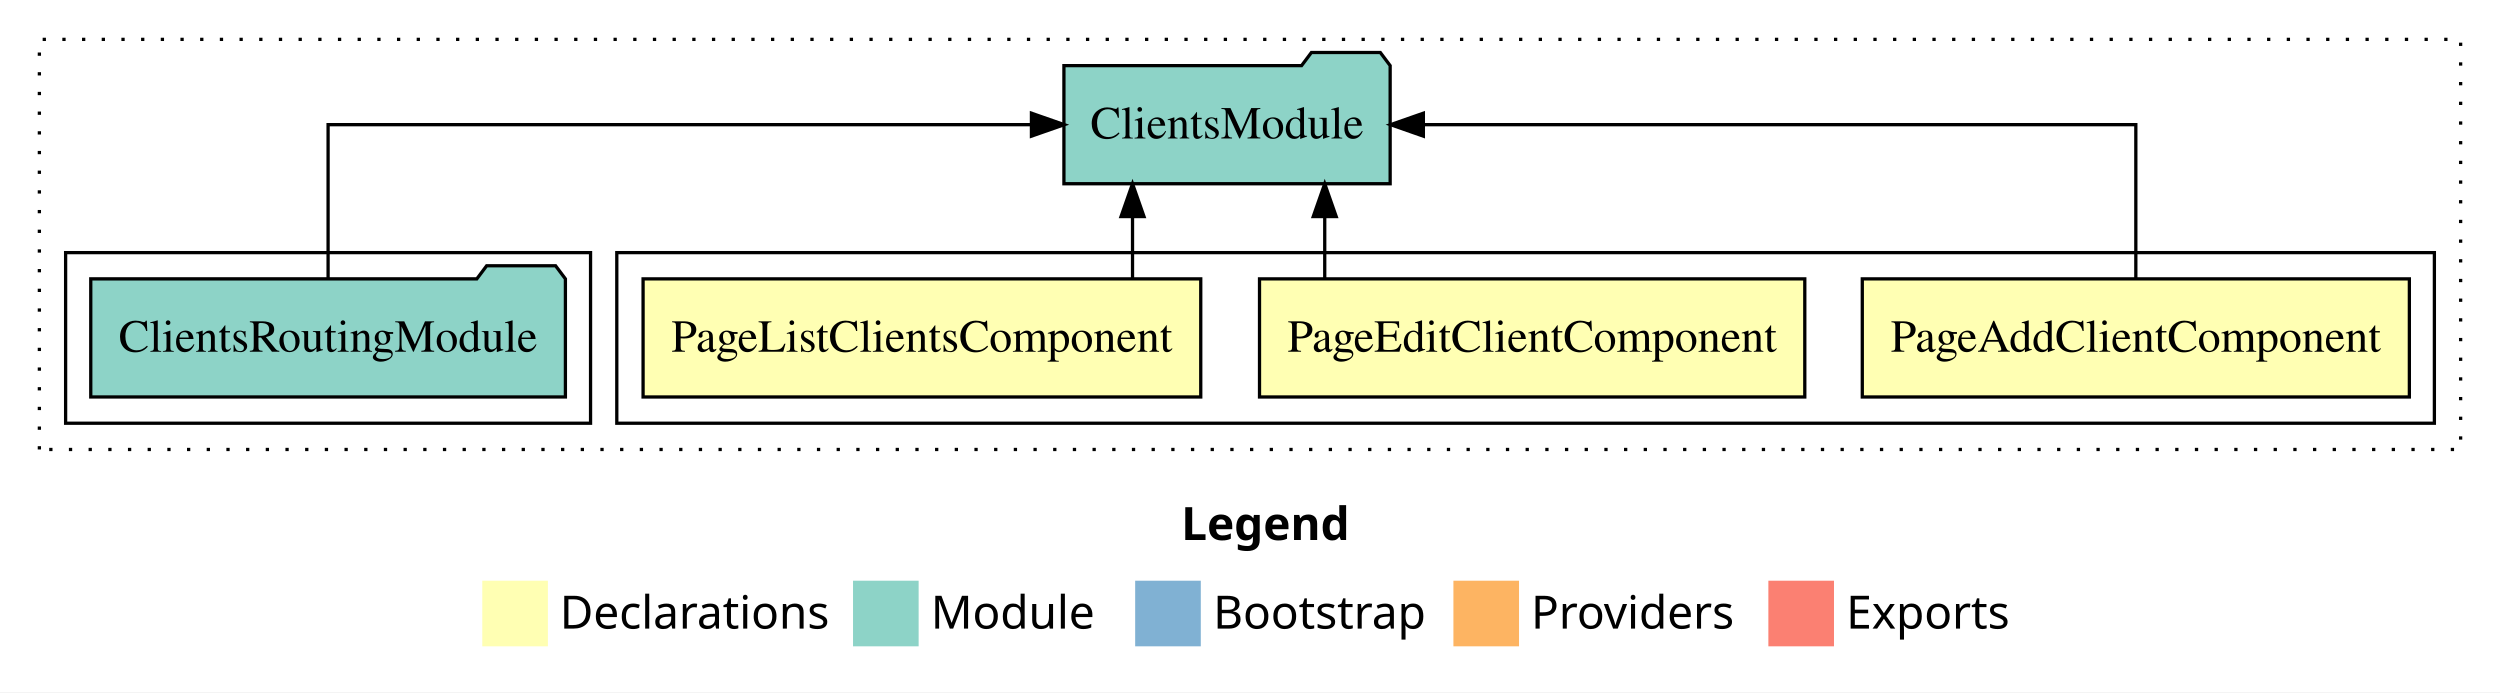
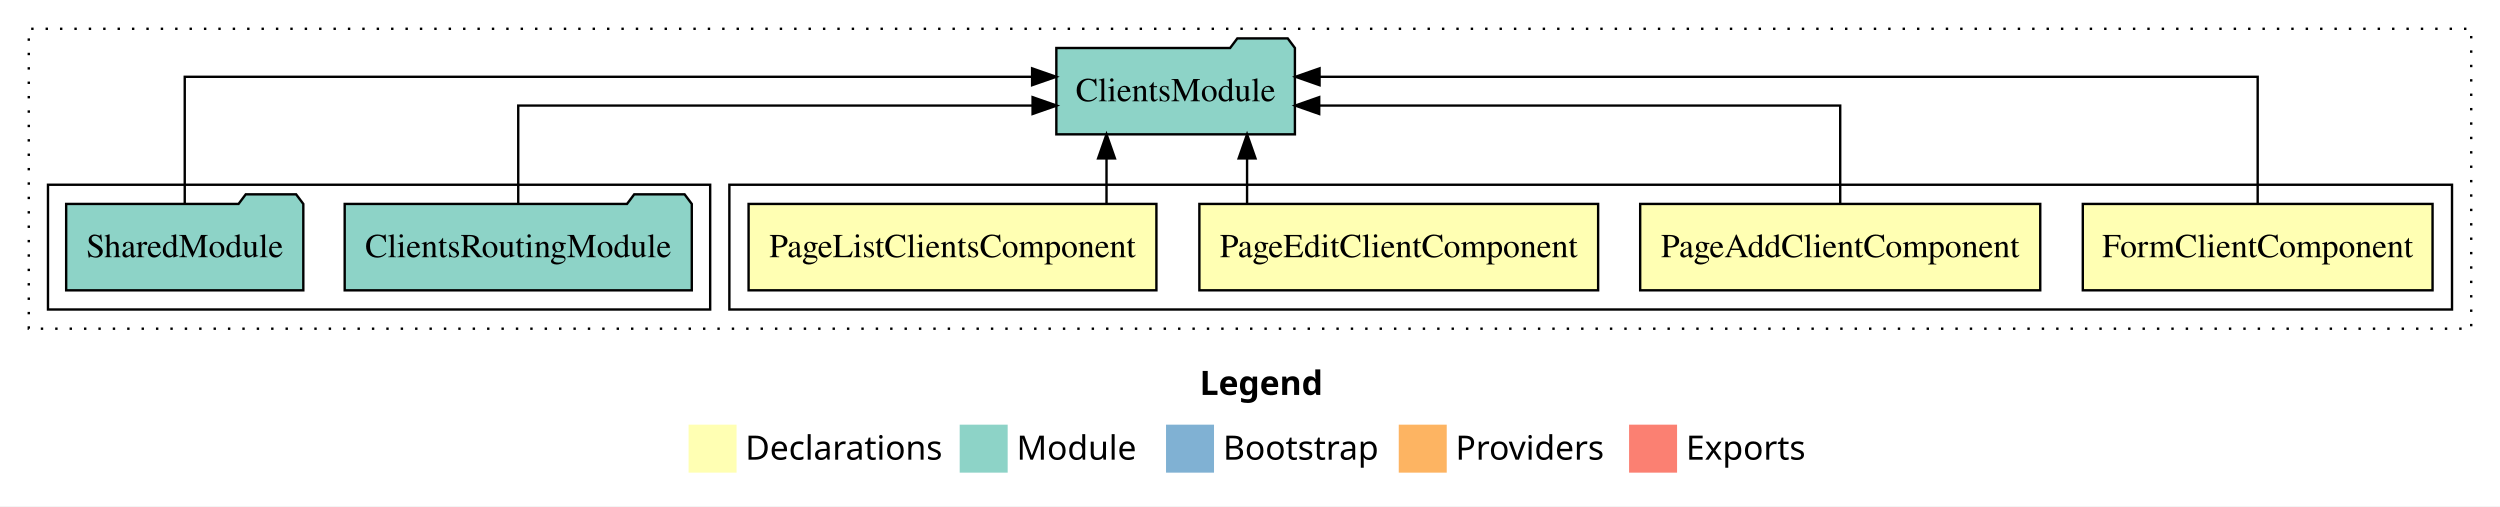
- <svg xmlns="http://www.w3.org/2000/svg" width="762pt" height="211pt" viewBox="0.00 0.00 762.00 211.00">
+ <svg xmlns="http://www.w3.org/2000/svg" width="1042pt" height="211pt" viewBox="0.00 0.00 1042.00 211.00">
  <g id="graph0" class="graph" transform="scale(1 1) rotate(0) translate(4 207)">
-     <polygon fill="#ffffff" stroke="transparent" points="-4,4 -4,-207 758,-207 758,4 -4,4" />
-     <text text-anchor="start" x="356.009" y="-42.4" font-family="sans-serif" font-weight="bold" font-size="14.00" fill="#000000">Legend</text>
-     <polygon fill="#ffffb3" stroke="transparent" points="143,-10 143,-30 163,-30 163,-10 143,-10" />
-     <text text-anchor="start" x="166.629" y="-15.4" font-family="sans-serif" font-size="14.00" fill="#000000">  Declarations</text>
-     <polygon fill="#8dd3c7" stroke="transparent" points="256,-10 256,-30 276,-30 276,-10 256,-10" />
-     <text text-anchor="start" x="279.725" y="-15.4" font-family="sans-serif" font-size="14.00" fill="#000000">  Module</text>
-     <polygon fill="#80b1d3" stroke="transparent" points="342,-10 342,-30 362,-30 362,-10 342,-10" />
-     <text text-anchor="start" x="365.781" y="-15.4" font-family="sans-serif" font-size="14.00" fill="#000000">  Bootstrap</text>
-     <polygon fill="#fdb462" stroke="transparent" points="439,-10 439,-30 459,-30 459,-10 439,-10" />
-     <text text-anchor="start" x="462.673" y="-15.4" font-family="sans-serif" font-size="14.00" fill="#000000">  Providers</text>
-     <polygon fill="#fb8072" stroke="transparent" points="535,-10 535,-30 555,-30 555,-10 535,-10" />
-     <text text-anchor="start" x="558.726" y="-15.4" font-family="sans-serif" font-size="14.00" fill="#000000">  Exports</text>
+     <polygon fill="#ffffff" stroke="transparent" points="-4,4 -4,-207 1038,-207 1038,4 -4,4" />
+     <text text-anchor="start" x="496.009" y="-42.4" font-family="sans-serif" font-weight="bold" font-size="14.00" fill="#000000">Legend</text>
+     <polygon fill="#ffffb3" stroke="transparent" points="283,-10 283,-30 303,-30 303,-10 283,-10" />
+     <text text-anchor="start" x="306.629" y="-15.4" font-family="sans-serif" font-size="14.00" fill="#000000">  Declarations</text>
+     <polygon fill="#8dd3c7" stroke="transparent" points="396,-10 396,-30 416,-30 416,-10 396,-10" />
+     <text text-anchor="start" x="419.725" y="-15.4" font-family="sans-serif" font-size="14.00" fill="#000000">  Module</text>
+     <polygon fill="#80b1d3" stroke="transparent" points="482,-10 482,-30 502,-30 502,-10 482,-10" />
+     <text text-anchor="start" x="505.781" y="-15.4" font-family="sans-serif" font-size="14.00" fill="#000000">  Bootstrap</text>
+     <polygon fill="#fdb462" stroke="transparent" points="579,-10 579,-30 599,-30 599,-10 579,-10" />
+     <text text-anchor="start" x="602.673" y="-15.4" font-family="sans-serif" font-size="14.00" fill="#000000">  Providers</text>
+     <polygon fill="#fb8072" stroke="transparent" points="675,-10 675,-30 695,-30 695,-10 675,-10" />
+     <text text-anchor="start" x="698.726" y="-15.4" font-family="sans-serif" font-size="14.00" fill="#000000">  Exports</text>
    <g id="clust1" class="cluster">
-       <polygon fill="none" stroke="#000000" stroke-dasharray="1,5" points="8,-70 8,-195 746,-195 746,-70 8,-70" />
+       <polygon fill="none" stroke="#000000" stroke-dasharray="1,5" points="8,-70 8,-195 1026,-195 1026,-70 8,-70" />
    </g>
    <g id="clust2" class="cluster">
-       <polygon fill="none" stroke="#000000" points="184,-78 184,-130 738,-130 738,-78 184,-78" />
+       <polygon fill="none" stroke="#000000" points="300,-78 300,-130 1018,-130 1018,-78 300,-78" />
    </g>
-     <g id="clust6" class="cluster">
-       <polygon fill="none" stroke="#000000" points="16,-78 16,-130 176,-130 176,-78 16,-78" />
+     <g id="clust7" class="cluster">
+       <polygon fill="none" stroke="#000000" points="16,-78 16,-130 292,-130 292,-78 16,-78" />
    </g>
    <g id="node1" class="node">
-       <polygon fill="#ffffb3" stroke="#000000" points="730.374,-122 563.626,-122 563.626,-86 730.374,-86 730.374,-122" />
-       <text text-anchor="middle" x="647" y="-99.8" font-family="Times,serif" font-size="14.00" fill="#000000">PageAddClientComponent</text>
+       <polygon fill="#ffffb3" stroke="#000000" points="1009.889,-122 864.111,-122 864.111,-86 1009.889,-86 1009.889,-122" />
+       <text text-anchor="middle" x="937" y="-99.8" font-family="Times,serif" font-size="14.00" fill="#000000">FormClientComponent</text>
+     </g>
+     <g id="node5" class="node">
+       <polygon fill="#8dd3c7" stroke="#000000" points="535.718,-187 532.718,-191 511.718,-191 508.718,-187 436.282,-187 436.282,-151 535.718,-151 535.718,-187" />
+       <text text-anchor="middle" x="486" y="-164.8" font-family="Times,serif" font-size="14.00" fill="#000000">ClientsModule</text>
+     </g>
+     <g id="edge1" class="edge">
+       <path fill="none" stroke="#000000" d="M937,-122.284C937,-143.321 937,-175 937,-175 937,-175 545.988,-175 545.988,-175" />
+       <polygon fill="#000000" stroke="#000000" points="545.988,-171.5 535.988,-175 545.988,-178.5 545.988,-171.5" />
+     </g>
+     <g id="node2" class="node">
+       <polygon fill="#ffffb3" stroke="#000000" points="846.374,-122 679.626,-122 679.626,-86 846.374,-86 846.374,-122" />
+       <text text-anchor="middle" x="763" y="-99.8" font-family="Times,serif" font-size="14.00" fill="#000000">PageAddClientComponent</text>
+     </g>
+     <g id="edge2" class="edge">
+       <path fill="none" stroke="#000000" d="M763,-122.022C763,-139.373 763,-163 763,-163 763,-163 545.842,-163 545.842,-163" />
+       <polygon fill="#000000" stroke="#000000" points="545.842,-159.5 535.842,-163 545.842,-166.5 545.842,-159.5" />
+     </g>
+     <g id="node3" class="node">
+       <polygon fill="#ffffb3" stroke="#000000" points="662.101,-122 495.899,-122 495.899,-86 662.101,-86 662.101,-122" />
+       <text text-anchor="middle" x="579" y="-99.8" font-family="Times,serif" font-size="14.00" fill="#000000">PageEditClientComponent</text>
+     </g>
+     <g id="edge3" class="edge">
+       <path fill="none" stroke="#000000" d="M515.779,-122.106C515.779,-122.106 515.779,-140.991 515.779,-140.991" />
+       <polygon fill="#000000" stroke="#000000" points="512.279,-140.991 515.779,-150.991 519.279,-140.991 512.279,-140.991" />
    </g>
    <g id="node4" class="node">
-       <polygon fill="#8dd3c7" stroke="#000000" points="419.718,-187 416.718,-191 395.718,-191 392.718,-187 320.282,-187 320.282,-151 419.718,-151 419.718,-187" />
-       <text text-anchor="middle" x="370" y="-164.8" font-family="Times,serif" font-size="14.00" fill="#000000">ClientsModule</text>
-     </g>
-     <g id="edge1" class="edge">
-       <path fill="none" stroke="#000000" d="M647,-122.106C647,-141.339 647,-169 647,-169 647,-169 429.842,-169 429.842,-169" />
-       <polygon fill="#000000" stroke="#000000" points="429.842,-165.5 419.842,-169 429.842,-172.5 429.842,-165.5" />
-     </g>
-     <g id="node2" class="node">
-       <polygon fill="#ffffb3" stroke="#000000" points="546.101,-122 379.899,-122 379.899,-86 546.101,-86 546.101,-122" />
-       <text text-anchor="middle" x="463" y="-99.8" font-family="Times,serif" font-size="14.00" fill="#000000">PageEditClientComponent</text>
-     </g>
-     <g id="edge2" class="edge">
-       <path fill="none" stroke="#000000" d="M399.779,-122.106C399.779,-122.106 399.779,-140.991 399.779,-140.991" />
-       <polygon fill="#000000" stroke="#000000" points="396.279,-140.991 399.779,-150.991 403.279,-140.991 396.279,-140.991" />
-     </g>
-     <g id="node3" class="node">
-       <polygon fill="#ffffb3" stroke="#000000" points="361.99,-122 192.01,-122 192.01,-86 361.99,-86 361.99,-122" />
-       <text text-anchor="middle" x="277" y="-99.8" font-family="Times,serif" font-size="14.00" fill="#000000">PageListClientsComponent</text>
-     </g>
-     <g id="edge3" class="edge">
-       <path fill="none" stroke="#000000" d="M341.193,-122.106C341.193,-122.106 341.193,-140.991 341.193,-140.991" />
-       <polygon fill="#000000" stroke="#000000" points="337.693,-140.991 341.193,-150.991 344.693,-140.991 337.693,-140.991" />
-     </g>
-     <g id="node5" class="node">
-       <polygon fill="#8dd3c7" stroke="#000000" points="168.336,-122 165.336,-126 144.336,-126 141.336,-122 23.664,-122 23.664,-86 168.336,-86 168.336,-122" />
-       <text text-anchor="middle" x="96" y="-99.8" font-family="Times,serif" font-size="14.00" fill="#000000">ClientsRoutingModule</text>
+       <polygon fill="#ffffb3" stroke="#000000" points="477.99,-122 308.01,-122 308.01,-86 477.99,-86 477.99,-122" />
+       <text text-anchor="middle" x="393" y="-99.8" font-family="Times,serif" font-size="14.00" fill="#000000">PageListClientsComponent</text>
    </g>
    <g id="edge4" class="edge">
-       <path fill="none" stroke="#000000" d="M96,-122.106C96,-141.339 96,-169 96,-169 96,-169 310.381,-169 310.381,-169" />
-       <polygon fill="#000000" stroke="#000000" points="310.381,-172.5 320.381,-169 310.381,-165.5 310.381,-172.5" />
+       <path fill="none" stroke="#000000" d="M457.193,-122.106C457.193,-122.106 457.193,-140.991 457.193,-140.991" />
+       <polygon fill="#000000" stroke="#000000" points="453.693,-140.991 457.193,-150.991 460.693,-140.991 453.693,-140.991" />
+     </g>
+     <g id="node6" class="node">
+       <polygon fill="#8dd3c7" stroke="#000000" points="284.336,-122 281.336,-126 260.336,-126 257.336,-122 139.664,-122 139.664,-86 284.336,-86 284.336,-122" />
+       <text text-anchor="middle" x="212" y="-99.8" font-family="Times,serif" font-size="14.00" fill="#000000">ClientsRoutingModule</text>
+     </g>
+     <g id="edge5" class="edge">
+       <path fill="none" stroke="#000000" d="M212,-122.022C212,-139.373 212,-163 212,-163 212,-163 426.381,-163 426.381,-163" />
+       <polygon fill="#000000" stroke="#000000" points="426.381,-166.5 436.381,-163 426.381,-159.5 426.381,-166.5" />
+     </g>
+     <g id="node7" class="node">
+       <polygon fill="#8dd3c7" stroke="#000000" points="122.423,-122 119.423,-126 98.423,-126 95.423,-122 23.577,-122 23.577,-86 122.423,-86 122.423,-122" />
+       <text text-anchor="middle" x="73" y="-99.8" font-family="Times,serif" font-size="14.00" fill="#000000">SharedModule</text>
+     </g>
+     <g id="edge6" class="edge">
+       <path fill="none" stroke="#000000" d="M73,-122.284C73,-143.321 73,-175 73,-175 73,-175 426.183,-175 426.183,-175" />
+       <polygon fill="#000000" stroke="#000000" points="426.183,-178.5 436.183,-175 426.183,-171.5 426.183,-178.5" />
    </g>
  </g>
</svg>
